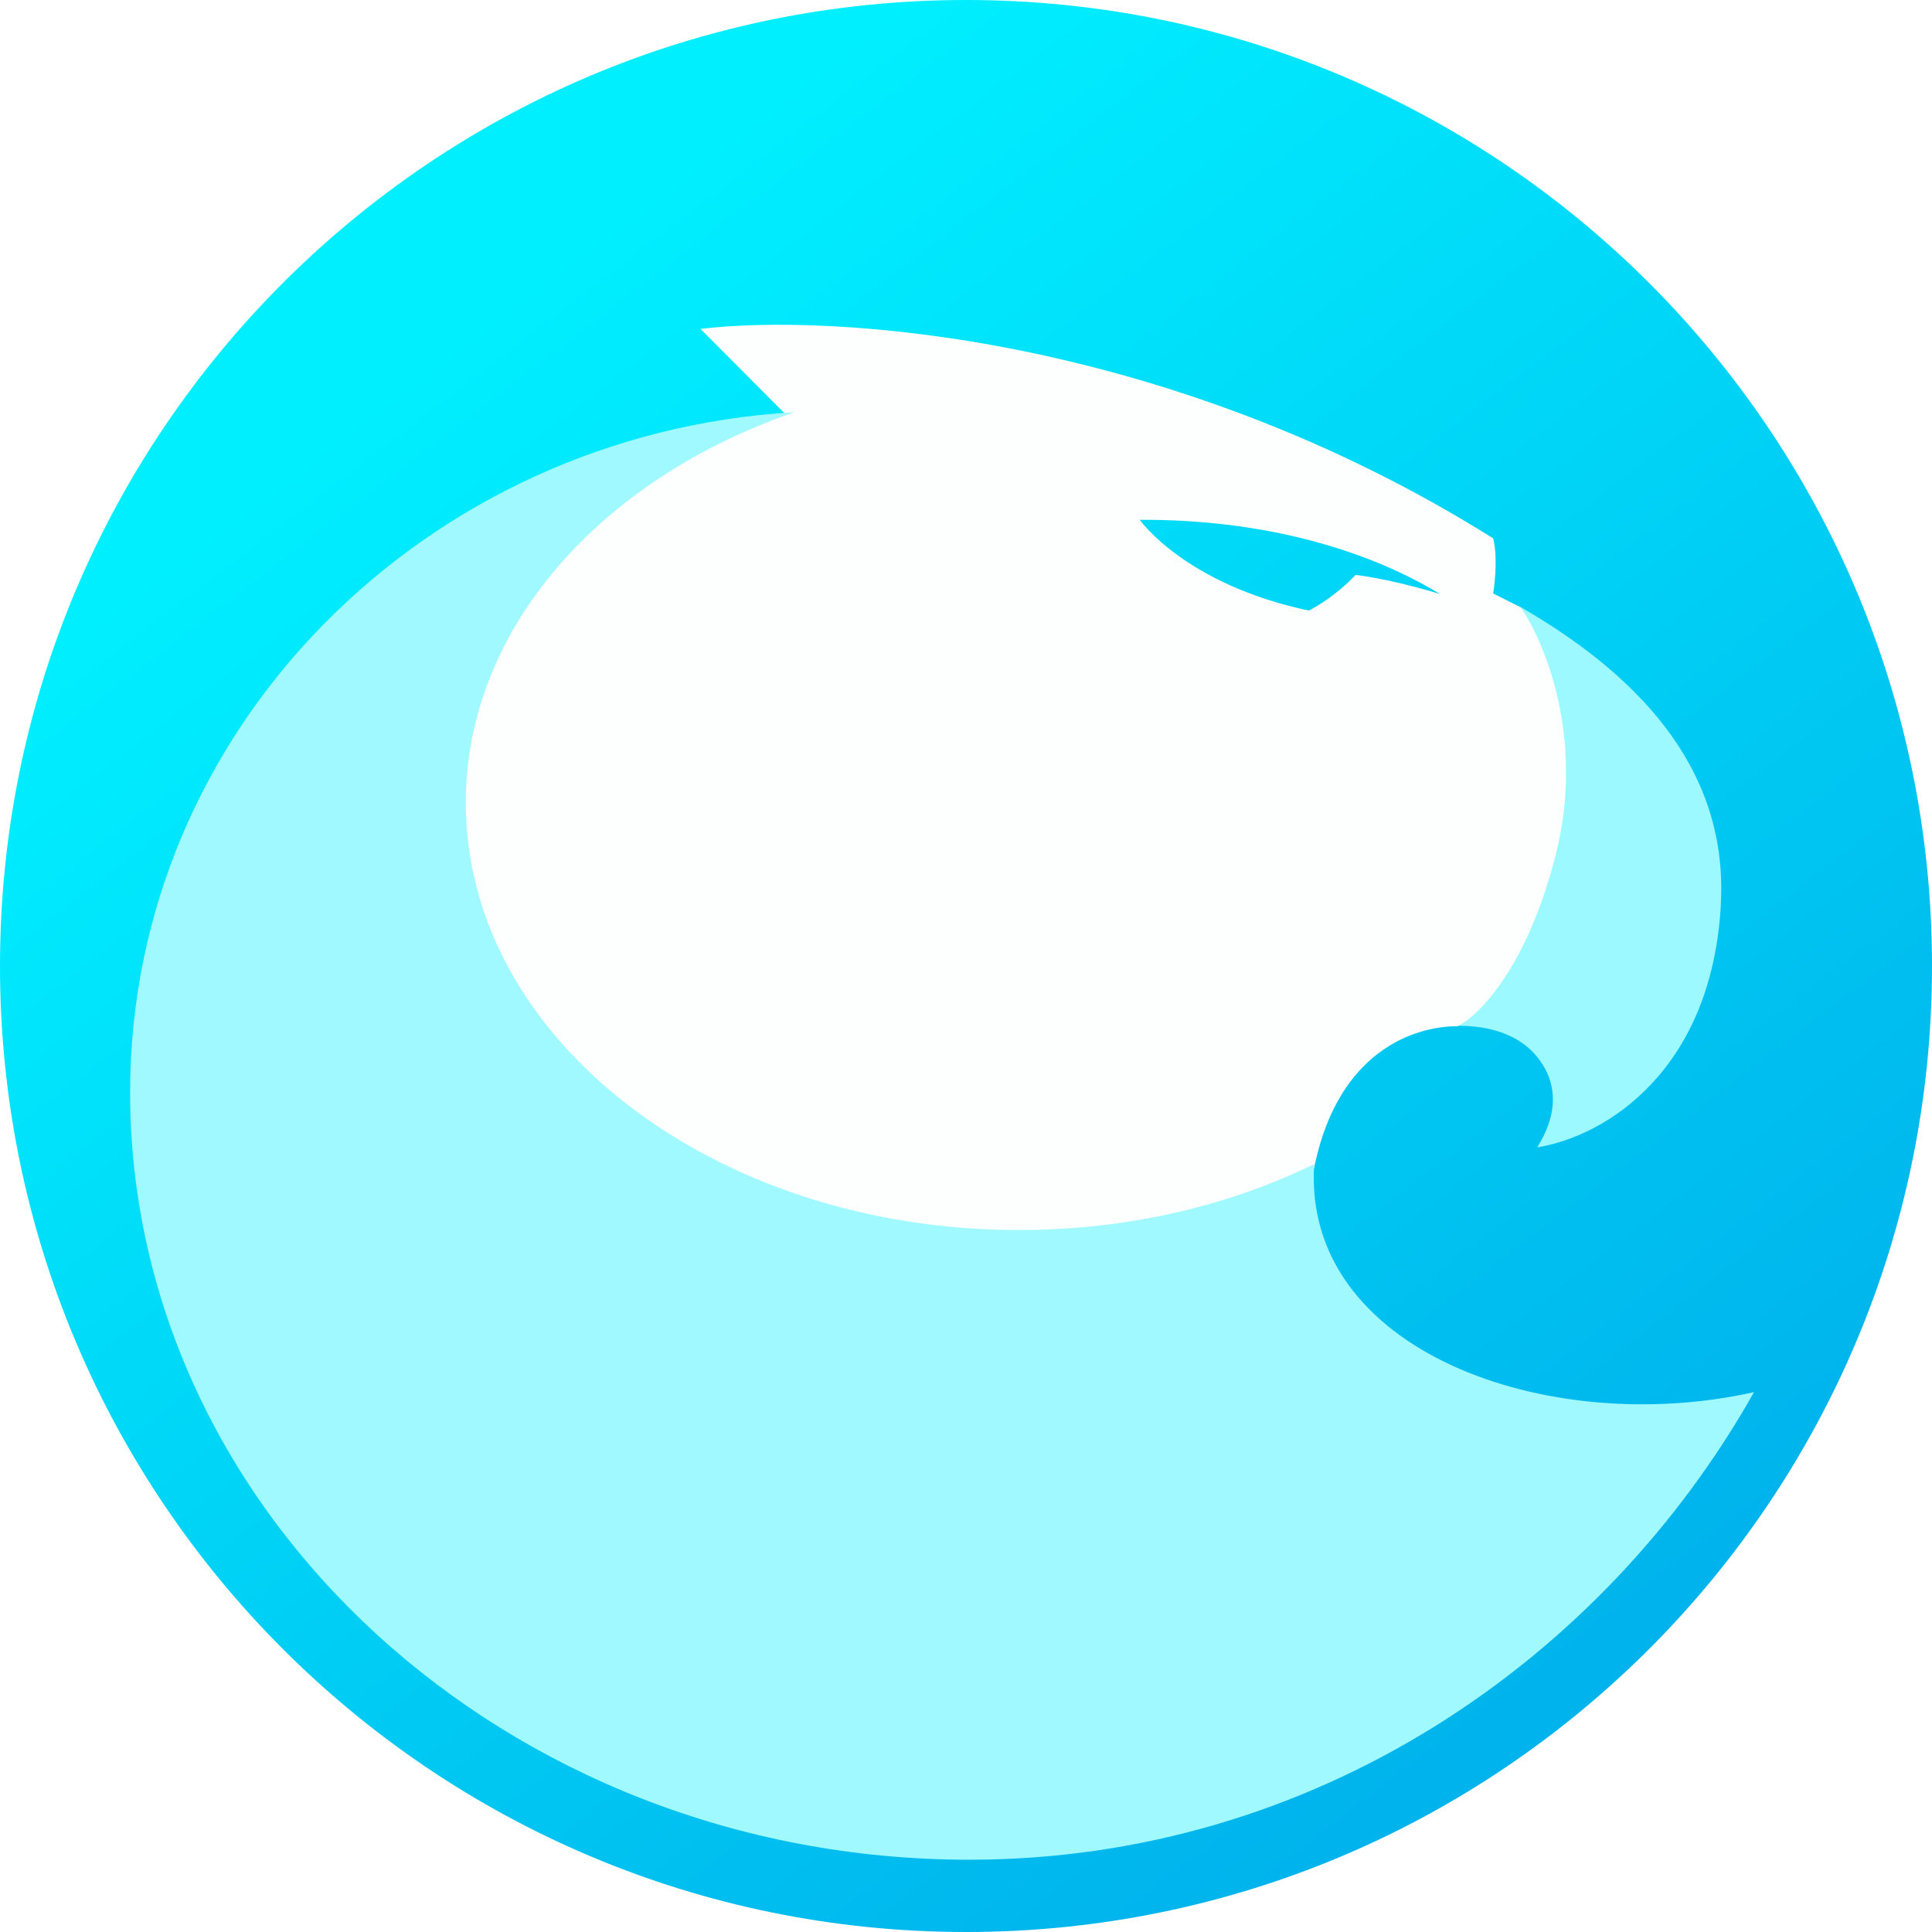
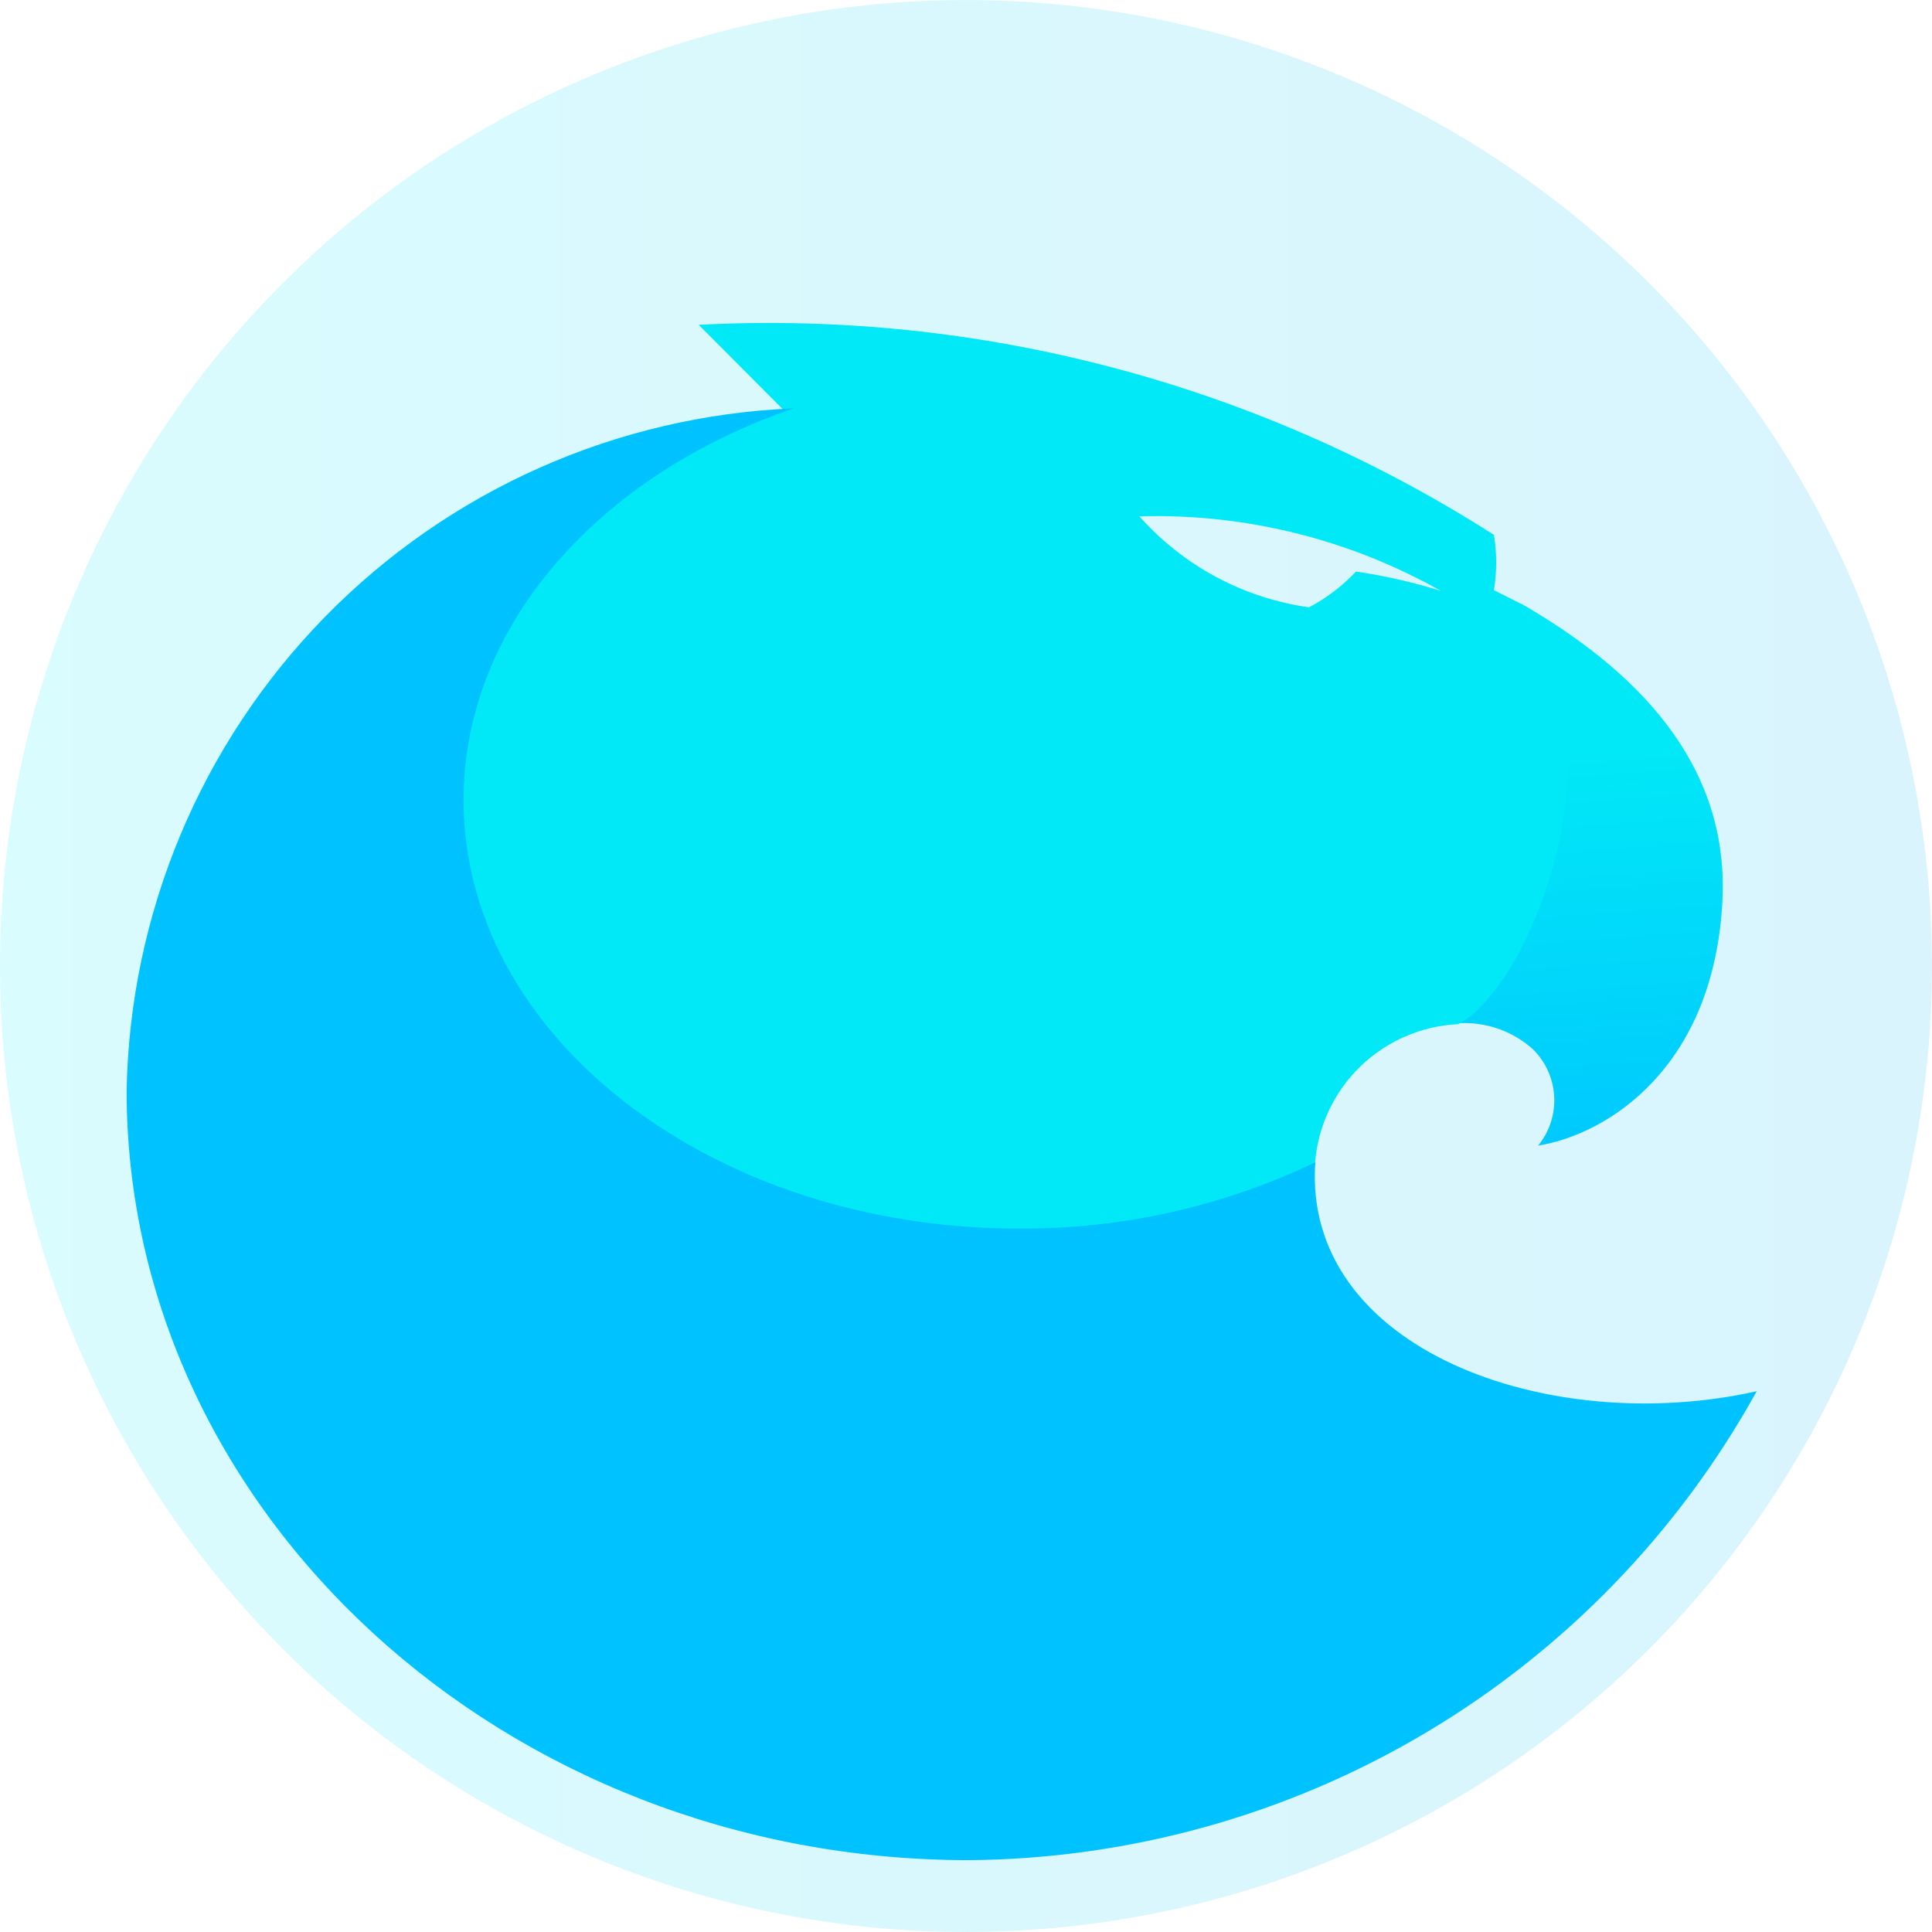
- <svg xmlns="http://www.w3.org/2000/svg" fill="none" height="32" viewBox="0 0 32 32" width="32">
-   <linearGradient id="a" gradientUnits="userSpaceOnUse" x1="10.354" x2="27.742" y1="3.432" y2="26.171">
-     <stop offset="0" stop-color="#00efff" />
+ <svg xmlns="http://www.w3.org/2000/svg" xmlns:xlink="http://www.w3.org/1999/xlink" fill="none" height="32" viewBox="0 0 32 32" width="32">
+   <linearGradient id="a">
+     <stop offset="0" stop-color="#01e8f7" />
    <stop offset="1" stop-color="#00b3ec" />
  </linearGradient>
-   <linearGradient id="b" gradientUnits="userSpaceOnUse" x1="8.111" x2="30.591" y1="4.158" y2="28.347">
-     <stop offset="0" stop-color="#fdffff" />
-     <stop offset="1" stop-color="#fdffff" />
+   <linearGradient id="b" gradientUnits="userSpaceOnUse" x1="0" x2="32" xlink:href="#a" y1="16" y2="16" />
+   <linearGradient id="c">
+     <stop offset="0" stop-color="#01e8f7" />
+     <stop offset="1" stop-color="#00c2ff" />
  </linearGradient>
-   <path d="m16 32c8.837 0 16-7.163 16-16 0-8.837-7.163-16-16-16-8.837 0-16 7.163-16 16 0 8.837 7.163 16 16 16z" fill="url(#a)" />
-   <path d="m28.504 14.941c.111-2.305-1.499-3.835-3.316-4.885l-1.181 6.939c.818-.046 1.217.265 1.363.411.181.183.636.73.091 1.598 1.136-.183 2.909-1.278 3.044-4.063z" fill="#9bf9ff" />
-   <g clip-rule="evenodd" fill-rule="evenodd">
-     <path d="m13.011 6.863-1.408-1.415c2.12-.259 7.714.073 13.129 3.469.091.365 0 .913 0 .913l.454.228c.394.563 1.063 2.164.591 4.063-.473 1.899-1.287 2.708-1.635 2.876-.727 0-1.963.42-2.362 2.283-.4 1.863-1.166 2.267-1.499 2.237l-7.995.091-5.27-3.104-.772-6.437 1.499-2.009 2.68-2.191 1.908-.776zm9.443 2.659c-.353.367-.682.543-.776.591-2.059-.438-2.8-1.503-2.8-1.503 1.942-.012 3.695.45 4.977 1.231 0 0-.694-.225-1.4-.319z" fill="url(#b)" />
-     <path d="m21.769 19.28c-1.416.693-3.094 1.093-4.894 1.093-5.059 0-9.16-3.168-9.16-7.076 0-2.887 2.238-5.37 5.447-6.47-6.103.35-11.007 5.237-11.007 11.267 0 6.959 6.223 12.709 13.899 12.709 5.732 0 10.503-3.313 12.998-7.745-3.433.769-7.496-.694-7.284-3.778z" fill="#a0f9ff" />
+   <linearGradient id="d" gradientUnits="userSpaceOnUse" x1="26.031" x2="26.64" xlink:href="#c" y1="12.561" y2="20.422" />
+   <linearGradient id="e" gradientUnits="userSpaceOnUse" x1="242.368" x2="363.812" xlink:href="#a" y1="126.474" y2="361.227" />
+   <linearGradient id="f" gradientUnits="userSpaceOnUse" x1="419.92" x2="435.532" xlink:href="#c" y1="583.04" y2="78.186" />
+   <clipPath id="g">
+     <path d="m0 0h32v32h-32z" />
+   </clipPath>
+   <g clip-path="url(#g)">
+     <path d="m16 32c3.164 0 6.258-.938 8.889-2.696s4.682-4.257 5.893-7.181c1.211-2.924 1.528-6.141.91-9.244-.617-3.104-2.141-5.955-4.379-8.192s-5.089-3.761-8.192-4.379c-3.104-.617-6.321-.301-9.244.91-2.924 1.211-5.422 3.262-7.181 5.893-1.758 2.631-2.696 5.725-2.696 8.889-0 2.101.414 4.182 1.218 6.123.804 1.941 1.983 3.705 3.468 5.191 1.486 1.486 3.25 2.664 5.191 3.468 1.941.804 4.022 1.218 6.123 1.218z" fill="url(#b)" fill-opacity=".15" />
+     <path d="m28.529 14.901c.111-2.312-1.504-3.846-3.327-4.899l-1.185 6.959c.244-.034.493-.015.729.056s.454.193.638.356c.213.207.341.487.358.783s-.078.589-.266.819c1.139-.183 2.919-1.282 3.054-4.074z" fill="url(#d)" />
+     <path d="m25.2 10.004-.456-.229c.05-.303.05-.612 0-.916-3.92-2.506-8.525-3.723-13.171-3.479l1.413 1.419-.684.229-1.914.778-2.689 2.198-1.504 2.014.775 6.455 5.287 3.113 8.021-.091c.334.03 1.103-.375 1.504-2.243.049-.604.317-1.17.753-1.591.436-.421 1.011-.669 1.617-.698.349-.168 1.167-.98 1.641-2.884.176-.685.215-1.397.113-2.097-.102-.7-.342-1.372-.706-1.978zm-2.74-.538c-.225.239-.488.44-.779.593-1.086-.153-2.082-.687-2.809-1.507 1.746-.05 3.472.377 4.993 1.235-.459-.143-.929-.251-1.405-.32z" fill="url(#e)" />
+     <path d="m21.785 19.252c-1.533.733-3.213 1.108-4.912 1.097-5.078 0-9.195-3.177-9.195-7.096 0-2.895 2.246-5.385 5.466-6.489-2.935.121-5.712 1.357-7.766 3.458-2.053 2.1-3.227 4.905-3.281 7.842 0 6.979 6.247 12.746 13.952 12.746 2.668-.021 5.283-.751 7.576-2.116 2.293-1.365 4.181-3.316 5.472-5.651-3.446.772-7.525-.696-7.312-3.79z" fill="url(#f)" />
  </g>
</svg>
